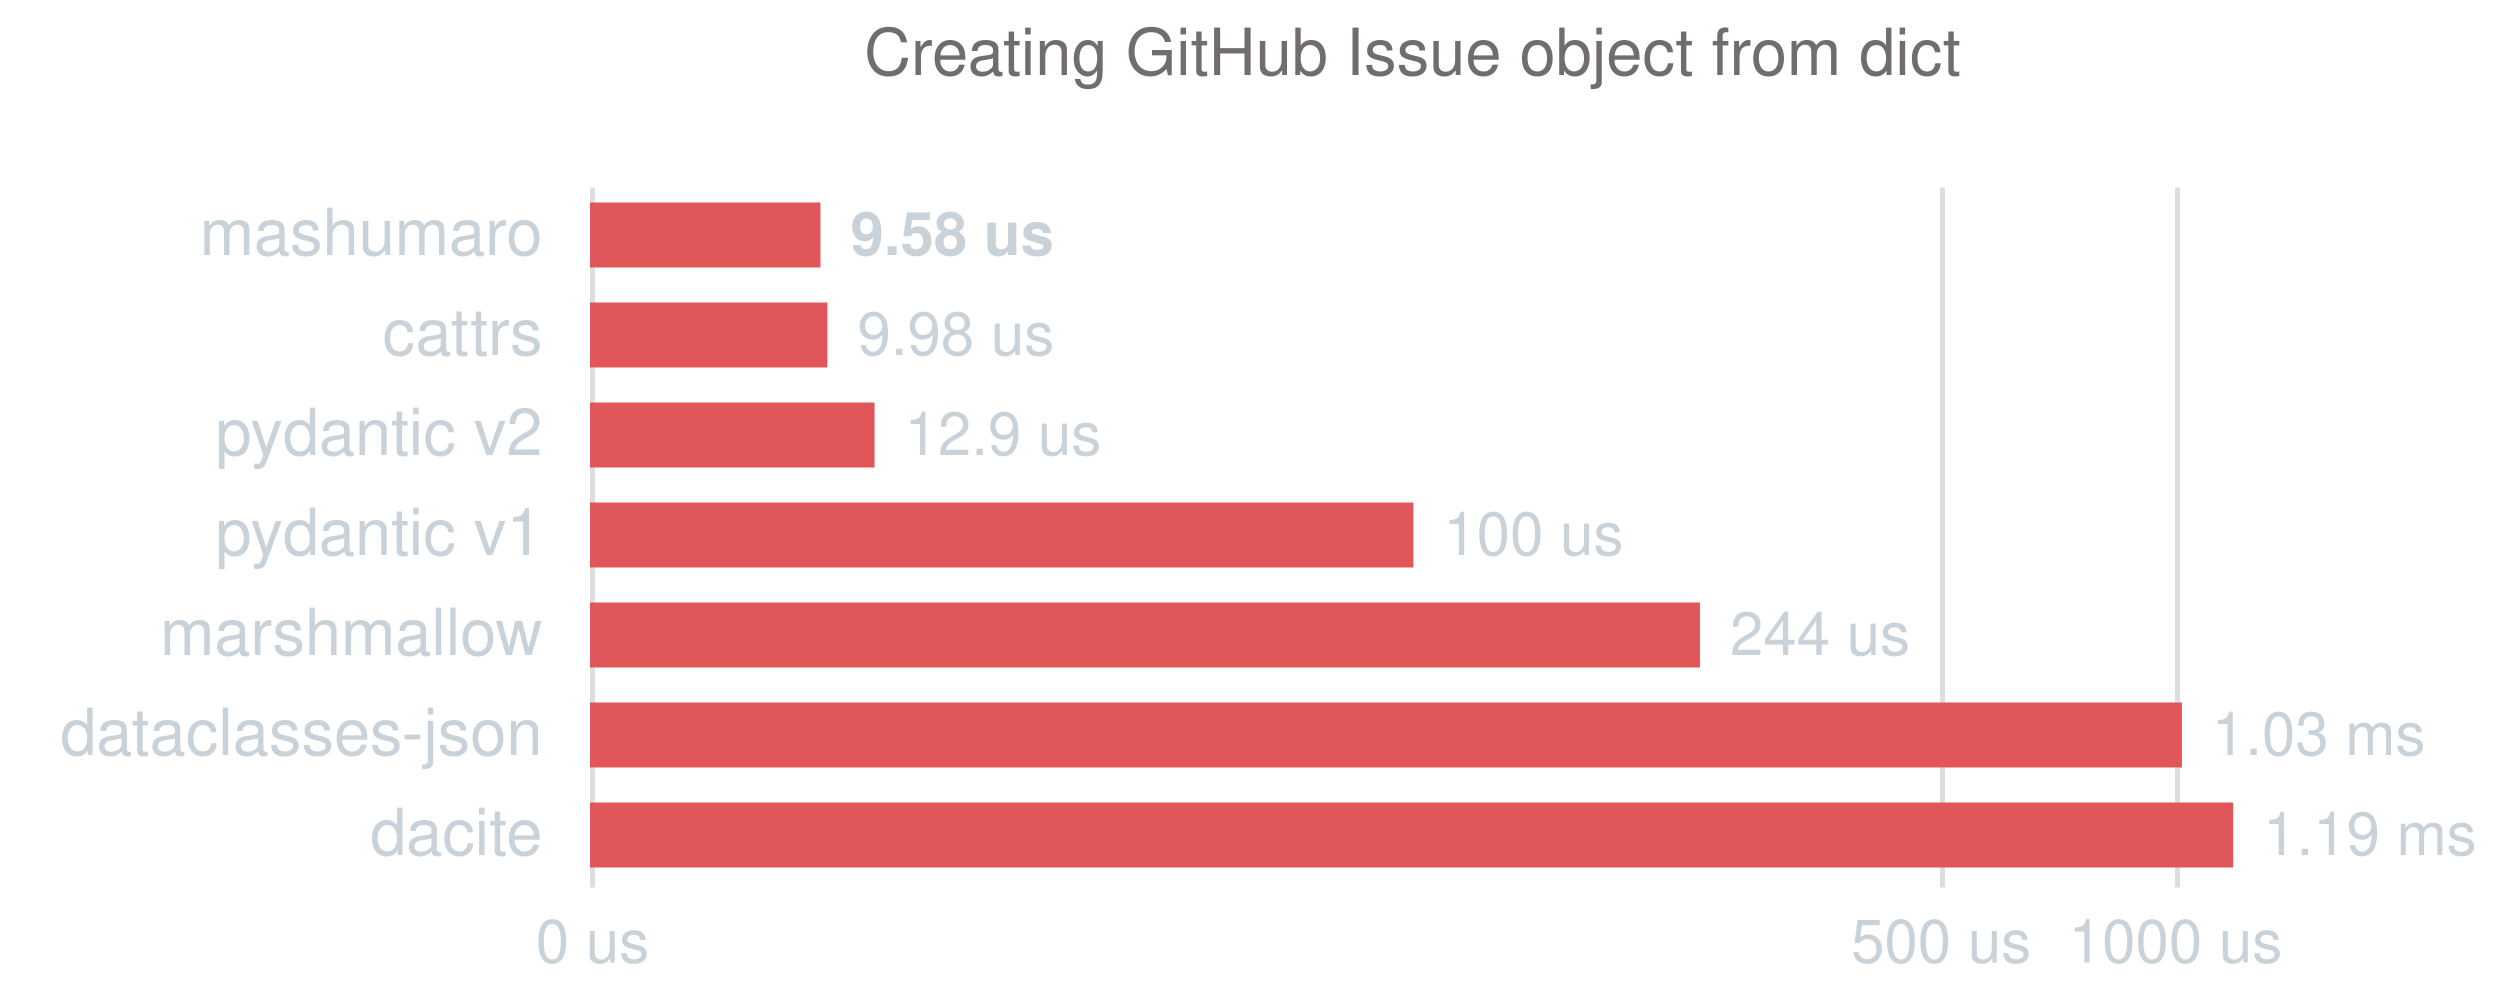
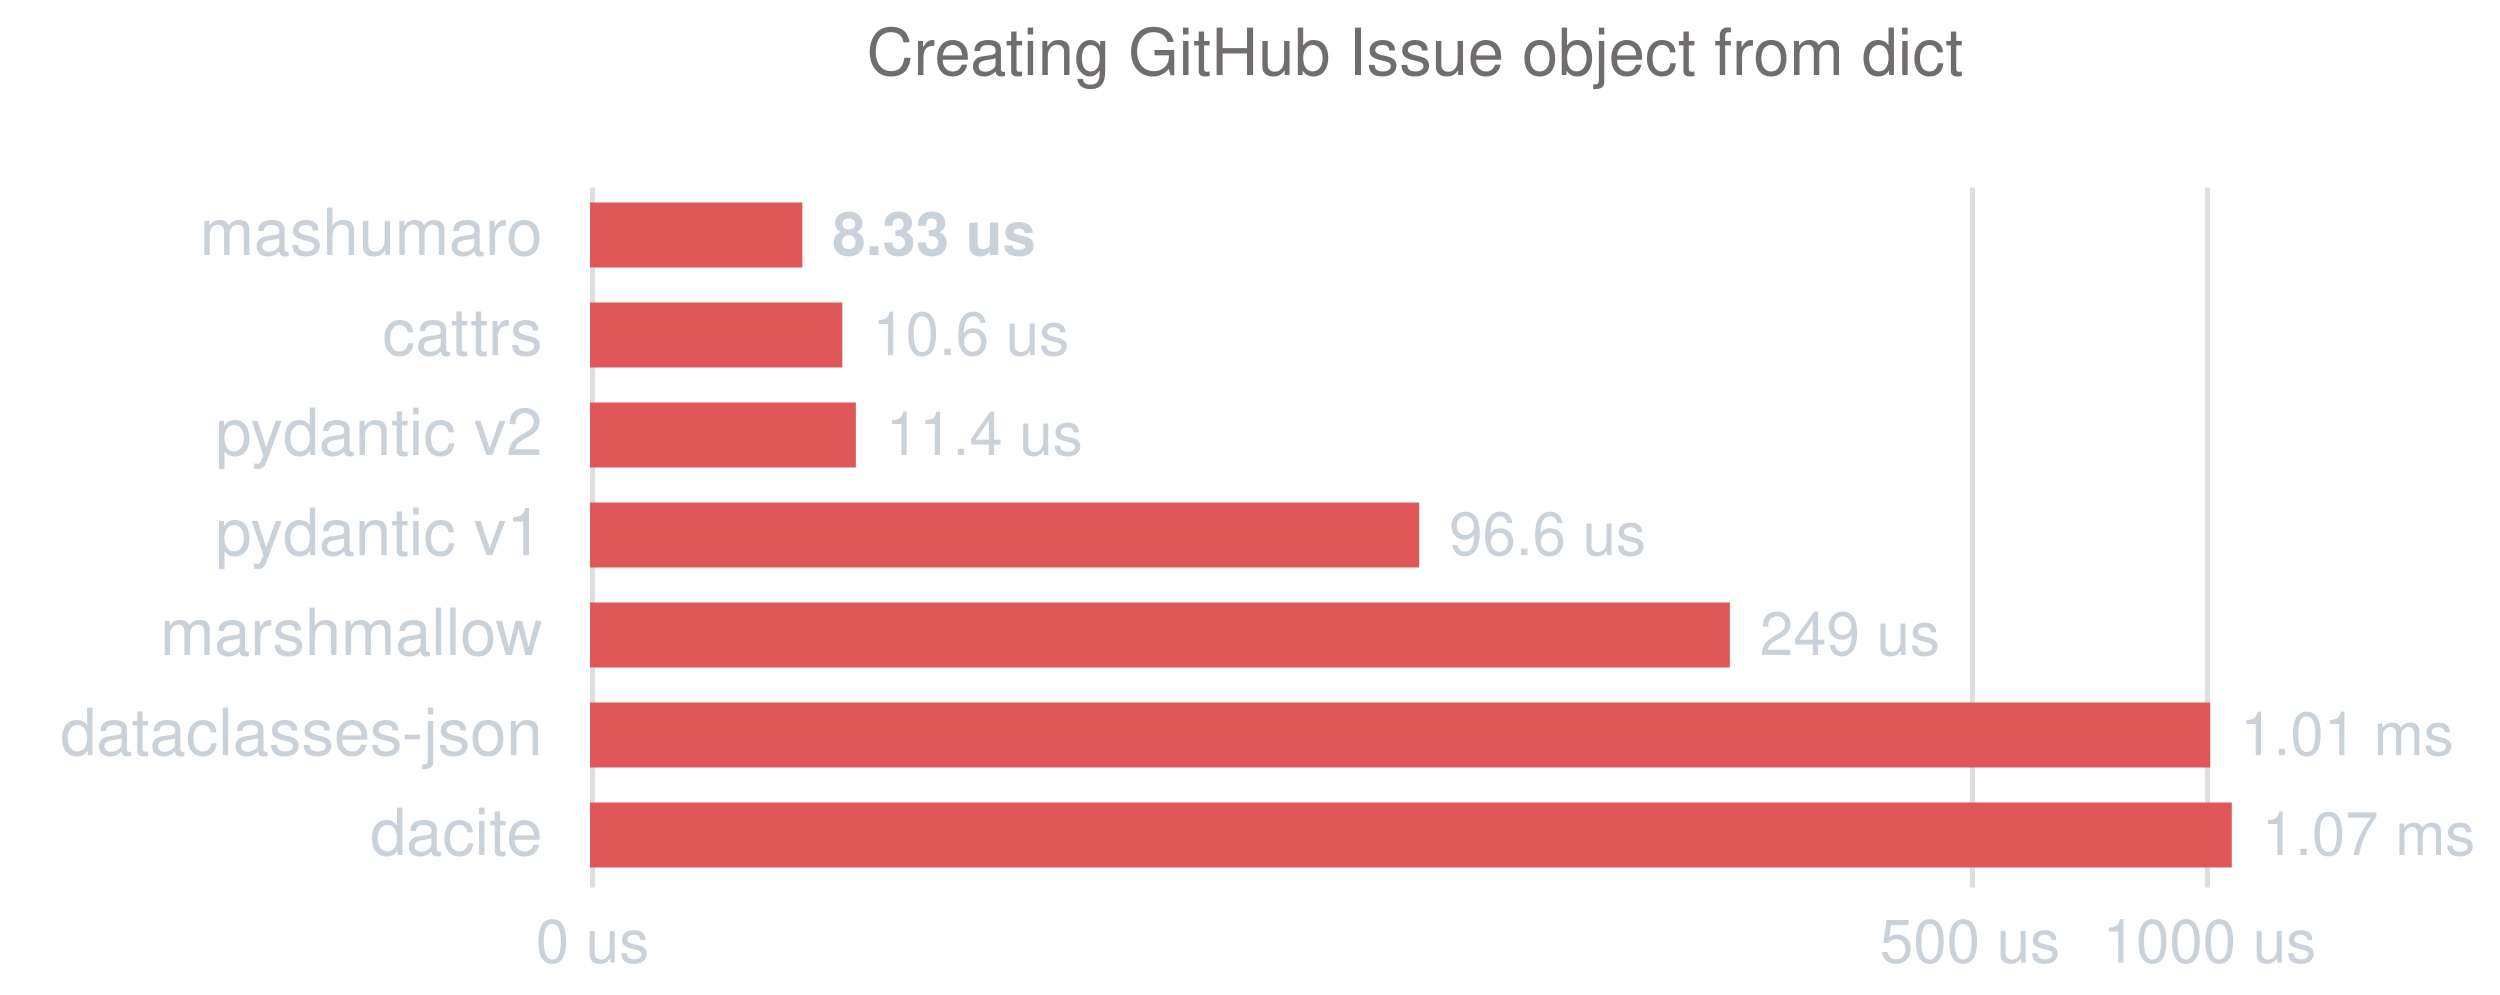
<svg xmlns="http://www.w3.org/2000/svg" version="1.1" class="marks" width="1000" height="398" viewBox="0 0 500 199">
-   <g fill="none" stroke-miterlimit="10" transform="translate(118,37)">
+   <g fill="none" stroke-miterlimit="4" transform="translate(118,37)">
    <g class="mark-group role-frame root" role="graphics-object" aria-roledescription="group mark container">
      <g transform="translate(0,0)">
-         <path class="background" aria-hidden="true" d="M0,0h329v140h-329Z" />
+         <path class="background" aria-hidden="true" d="M0,0h330v140h-330Z" />
        <g>
          <g class="mark-group role-axis" aria-hidden="true">
            <g transform="translate(0.5,140.5)">
              <path class="background" aria-hidden="true" d="M0,0h0v0h0Z" pointer-events="none" />
              <g>
                <g class="mark-rule role-axis-grid" pointer-events="none">
                  <line transform="translate(0,0)" x2="0" y2="-140" stroke="rgba(127,127,127,0.25)" stroke-width="1" opacity="1" />
-                   <line transform="translate(270,0)" x2="0" y2="-140" stroke="rgba(127,127,127,0.25)" stroke-width="1" opacity="1" />
-                   <line transform="translate(317,0)" x2="0" y2="-140" stroke="rgba(127,127,127,0.25)" stroke-width="1" opacity="1" />
+                   <line transform="translate(276,0)" x2="0" y2="-140" stroke="rgba(127,127,127,0.25)" stroke-width="1" opacity="1" />
+                   <line transform="translate(323,0)" x2="0" y2="-140" stroke="rgba(127,127,127,0.25)" stroke-width="1" opacity="1" />
                </g>
              </g>
              <path class="foreground" aria-hidden="true" d="" pointer-events="none" display="none" />
            </g>
          </g>
-           <g class="mark-group role-axis" role="graphics-symbol" aria-roledescription="axis" aria-label="X-axis for a symlog scale with values from 0.0000 to 0.0012">
+           <g class="mark-group role-axis" role="graphics-symbol" aria-roledescription="axis" aria-label="X-axis for a symlog scale with values from 0.0000 to 0.0011">
            <g transform="translate(0.5,140.5)">
              <path class="background" aria-hidden="true" d="M0,0h0v0h0Z" pointer-events="none" />
              <g>
                <g class="mark-rule role-axis-tick" pointer-events="none">
                  <line transform="translate(0,0)" x2="0" y2="0" stroke="rgba(127,127,127,0.25)" stroke-width="1" opacity="1" />
-                   <line transform="translate(270,0)" x2="0" y2="0" stroke="rgba(127,127,127,0.25)" stroke-width="1" opacity="1" />
-                   <line transform="translate(317,0)" x2="0" y2="0" stroke="rgba(127,127,127,0.25)" stroke-width="1" opacity="1" />
+                   <line transform="translate(276,0)" x2="0" y2="0" stroke="rgba(127,127,127,0.25)" stroke-width="1" opacity="1" />
+                   <line transform="translate(323,0)" x2="0" y2="0" stroke="rgba(127,127,127,0.25)" stroke-width="1" opacity="1" />
                </g>
                <g class="mark-text role-axis-label" pointer-events="none">
                  <text text-anchor="middle" transform="translate(0,15)" font-family="-apple-system,BlinkMacSystemFont,&quot;Segoe UI&quot;,Helvetica,Arial,sans-serif,&quot;Apple Color Emoji&quot;,&quot;Segoe UI Emoji&quot;" font-size="12px" fill="#C9D1D9" opacity="1">0 us</text>
-                   <text text-anchor="middle" transform="translate(269.7304,15)" font-family="-apple-system,BlinkMacSystemFont,&quot;Segoe UI&quot;,Helvetica,Arial,sans-serif,&quot;Apple Color Emoji&quot;,&quot;Segoe UI Emoji&quot;" font-size="12px" fill="#C9D1D9" opacity="1">500 us</text>
-                   <text text-anchor="middle" transform="translate(316.6057,15)" font-family="-apple-system,BlinkMacSystemFont,&quot;Segoe UI&quot;,Helvetica,Arial,sans-serif,&quot;Apple Color Emoji&quot;,&quot;Segoe UI Emoji&quot;" font-size="12px" fill="#C9D1D9" opacity="1">1000 us</text>
+                   <text text-anchor="middle" transform="translate(275.5057,15)" font-family="-apple-system,BlinkMacSystemFont,&quot;Segoe UI&quot;,Helvetica,Arial,sans-serif,&quot;Apple Color Emoji&quot;,&quot;Segoe UI Emoji&quot;" font-size="12px" fill="#C9D1D9" opacity="1">500 us</text>
+                   <text text-anchor="middle" transform="translate(323.3846,15)" font-family="-apple-system,BlinkMacSystemFont,&quot;Segoe UI&quot;,Helvetica,Arial,sans-serif,&quot;Apple Color Emoji&quot;,&quot;Segoe UI Emoji&quot;" font-size="12px" fill="#C9D1D9" opacity="1">1000 us</text>
                </g>
              </g>
              <path class="foreground" aria-hidden="true" d="" pointer-events="none" display="none" />
            </g>
          </g>
          <g class="mark-group role-axis" role="graphics-symbol" aria-roledescription="axis" aria-label="Y-axis for a discrete scale with 7 values: mashumaro, cattrs, pydantic v2, pydantic v1, marshmallow, dataclasses-json, dacite">
            <g transform="translate(0.5,0.5)">
              <path class="background" aria-hidden="true" d="M0,0h0v0h0Z" pointer-events="none" />
              <g>
                <g class="mark-text role-axis-label" pointer-events="none">
                  <text text-anchor="end" transform="translate(-10,13.5)" font-family="-apple-system,BlinkMacSystemFont,&quot;Segoe UI&quot;,Helvetica,Arial,sans-serif,&quot;Apple Color Emoji&quot;,&quot;Segoe UI Emoji&quot;" font-size="13px" fill="#C9D1D9" opacity="1">mashumaro</text>
                  <text text-anchor="end" transform="translate(-10,33.5)" font-family="-apple-system,BlinkMacSystemFont,&quot;Segoe UI&quot;,Helvetica,Arial,sans-serif,&quot;Apple Color Emoji&quot;,&quot;Segoe UI Emoji&quot;" font-size="13px" fill="#C9D1D9" opacity="1">cattrs</text>
                  <text text-anchor="end" transform="translate(-10,53.5)" font-family="-apple-system,BlinkMacSystemFont,&quot;Segoe UI&quot;,Helvetica,Arial,sans-serif,&quot;Apple Color Emoji&quot;,&quot;Segoe UI Emoji&quot;" font-size="13px" fill="#C9D1D9" opacity="1">pydantic v2</text>
                  <text text-anchor="end" transform="translate(-10,73.5)" font-family="-apple-system,BlinkMacSystemFont,&quot;Segoe UI&quot;,Helvetica,Arial,sans-serif,&quot;Apple Color Emoji&quot;,&quot;Segoe UI Emoji&quot;" font-size="13px" fill="#C9D1D9" opacity="1">pydantic v1</text>
                  <text text-anchor="end" transform="translate(-10,93.5)" font-family="-apple-system,BlinkMacSystemFont,&quot;Segoe UI&quot;,Helvetica,Arial,sans-serif,&quot;Apple Color Emoji&quot;,&quot;Segoe UI Emoji&quot;" font-size="13px" fill="#C9D1D9" opacity="1">marshmallow</text>
                  <text text-anchor="end" transform="translate(-10,113.5)" font-family="-apple-system,BlinkMacSystemFont,&quot;Segoe UI&quot;,Helvetica,Arial,sans-serif,&quot;Apple Color Emoji&quot;,&quot;Segoe UI Emoji&quot;" font-size="13px" fill="#C9D1D9" opacity="1">dataclasses-json</text>
                  <text text-anchor="end" transform="translate(-10,133.5)" font-family="-apple-system,BlinkMacSystemFont,&quot;Segoe UI&quot;,Helvetica,Arial,sans-serif,&quot;Apple Color Emoji&quot;,&quot;Segoe UI Emoji&quot;" font-size="13px" fill="#C9D1D9" opacity="1">dacite</text>
                </g>
              </g>
              <path class="foreground" aria-hidden="true" d="" pointer-events="none" display="none" />
            </g>
          </g>
          <g class="mark-rect role-mark layer_0_marks" role="graphics-object" aria-roledescription="rect mark container">
-             <path aria-label="time: 0.0000095782038819; library: mashumaro" role="graphics-symbol" aria-roledescription="bar" d="M0,3.5h46.089v13h-46.089Z" fill="#E15759" />
-             <path aria-label="time: 0.00000998090493766; library: cattrs" role="graphics-symbol" aria-roledescription="bar" d="M0,23.5h47.486v13h-47.486Z" fill="#E15759" />
-             <path aria-label="time: 0.0000129218523744; library: pydantic v2" role="graphics-symbol" aria-roledescription="bar" d="M0,43.5h56.906v13h-56.906Z" fill="#E15759" />
-             <path aria-label="time: 0.000100270181659; library: pydantic v1" role="graphics-symbol" aria-roledescription="bar" d="M0,63.5h164.668v13h-164.668Z" fill="#E15759" />
-             <path aria-label="time: 0.000244296351396; library: marshmallow" role="graphics-symbol" aria-roledescription="bar" d="M0,83.5h221.99v13h-221.99Z" fill="#E15759" />
-             <path aria-label="time: 0.00102654809583; library: dataclasses-json" role="graphics-symbol" aria-roledescription="bar" d="M0,103.5h318.386v13h-318.386Z" fill="#E15759" />
-             <path aria-label="time: 0.00119359538294; library: dacite" role="graphics-symbol" aria-roledescription="bar" d="M0,123.5h328.636v13h-328.636Z" fill="#E15759" />
+             <path aria-label="time: 0.00000833297064209; library: mashumaro" role="graphics-symbol" aria-roledescription="bar" d="M0,3.5h42.471v13h-42.471Z" fill="#E15759" />
+             <path aria-label="time: 0.0000105501188914; library: cattrs" role="graphics-symbol" aria-roledescription="bar" d="M0,23.5h50.471v13h-50.471Z" fill="#E15759" />
+             <path aria-label="time: 0.0000113591803243; library: pydantic v2" role="graphics-symbol" aria-roledescription="bar" d="M0,43.5h53.176v13h-53.176Z" fill="#E15759" />
+             <path aria-label="time: 0.0000966146487954; library: pydantic v1" role="graphics-symbol" aria-roledescription="bar" d="M0,63.5h165.832v13h-165.832Z" fill="#E15759" />
+             <path aria-label="time: 0.000248781122624; library: marshmallow" role="graphics-symbol" aria-roledescription="bar" d="M0,83.5h227.968v13h-227.968Z" fill="#E15759" />
+             <path aria-label="time: 0.00100958747813; library: dataclasses-json" role="graphics-symbol" aria-roledescription="bar" d="M0,103.5h324.047v13h-324.047Z" fill="#E15759" />
+             <path aria-label="time: 0.00107435474219; library: dacite" role="graphics-symbol" aria-roledescription="bar" d="M0,123.5h328.362v13h-328.362Z" fill="#E15759" />
          </g>
          <g class="mark-text role-mark layer_1_marks" role="graphics-object" aria-roledescription="text mark container">
-             <text aria-label="time: 0.00000998090493766; library: cattrs; timeFormat: 9.98 us" role="graphics-symbol" aria-roledescription="text mark" text-anchor="start" transform="translate(53.48563,34)" font-family="-apple-system,BlinkMacSystemFont,&quot;Segoe UI&quot;,Helvetica,Arial,sans-serif,&quot;Apple Color Emoji&quot;,&quot;Segoe UI Emoji&quot;" font-size="12px" fill="#C9D1D9">9.98 us</text>
-             <text aria-label="time: 0.0000129218523744; library: pydantic v2; timeFormat: 12.9 us" role="graphics-symbol" aria-roledescription="text mark" text-anchor="start" transform="translate(62.9056,54)" font-family="-apple-system,BlinkMacSystemFont,&quot;Segoe UI&quot;,Helvetica,Arial,sans-serif,&quot;Apple Color Emoji&quot;,&quot;Segoe UI Emoji&quot;" font-size="12px" fill="#C9D1D9">12.9 us</text>
-             <text aria-label="time: 0.000100270181659; library: pydantic v1; timeFormat: 100 us" role="graphics-symbol" aria-roledescription="text mark" text-anchor="start" transform="translate(170.6683,74)" font-family="-apple-system,BlinkMacSystemFont,&quot;Segoe UI&quot;,Helvetica,Arial,sans-serif,&quot;Apple Color Emoji&quot;,&quot;Segoe UI Emoji&quot;" font-size="12px" fill="#C9D1D9">100 us</text>
-             <text aria-label="time: 0.000244296351396; library: marshmallow; timeFormat: 244 us" role="graphics-symbol" aria-roledescription="text mark" text-anchor="start" transform="translate(227.9897,94)" font-family="-apple-system,BlinkMacSystemFont,&quot;Segoe UI&quot;,Helvetica,Arial,sans-serif,&quot;Apple Color Emoji&quot;,&quot;Segoe UI Emoji&quot;" font-size="12px" fill="#C9D1D9">244 us</text>
-             <text aria-label="time: 0.00102654809583; library: dataclasses-json; timeFormat: 1.03 ms" role="graphics-symbol" aria-roledescription="text mark" text-anchor="start" transform="translate(324.3856,114)" font-family="-apple-system,BlinkMacSystemFont,&quot;Segoe UI&quot;,Helvetica,Arial,sans-serif,&quot;Apple Color Emoji&quot;,&quot;Segoe UI Emoji&quot;" font-size="12px" fill="#C9D1D9">1.03 ms</text>
-             <text aria-label="time: 0.00119359538294; library: dacite; timeFormat: 1.19 ms" role="graphics-symbol" aria-roledescription="text mark" text-anchor="start" transform="translate(334.6359,134)" font-family="-apple-system,BlinkMacSystemFont,&quot;Segoe UI&quot;,Helvetica,Arial,sans-serif,&quot;Apple Color Emoji&quot;,&quot;Segoe UI Emoji&quot;" font-size="12px" fill="#C9D1D9">1.19 ms</text>
+             <text aria-label="time: 0.0000105501188914; library: cattrs; timeFormat: 10.6 us" role="graphics-symbol" aria-roledescription="text mark" text-anchor="start" transform="translate(56.47063,34)" font-family="-apple-system,BlinkMacSystemFont,&quot;Segoe UI&quot;,Helvetica,Arial,sans-serif,&quot;Apple Color Emoji&quot;,&quot;Segoe UI Emoji&quot;" font-size="12px" fill="#C9D1D9">10.6 us</text>
+             <text aria-label="time: 0.0000113591803243; library: pydantic v2; timeFormat: 11.4 us" role="graphics-symbol" aria-roledescription="text mark" text-anchor="start" transform="translate(59.1764,54)" font-family="-apple-system,BlinkMacSystemFont,&quot;Segoe UI&quot;,Helvetica,Arial,sans-serif,&quot;Apple Color Emoji&quot;,&quot;Segoe UI Emoji&quot;" font-size="12px" fill="#C9D1D9">11.4 us</text>
+             <text aria-label="time: 0.0000966146487954; library: pydantic v1; timeFormat: 96.6 us" role="graphics-symbol" aria-roledescription="text mark" text-anchor="start" transform="translate(171.8318,74)" font-family="-apple-system,BlinkMacSystemFont,&quot;Segoe UI&quot;,Helvetica,Arial,sans-serif,&quot;Apple Color Emoji&quot;,&quot;Segoe UI Emoji&quot;" font-size="12px" fill="#C9D1D9">96.6 us</text>
+             <text aria-label="time: 0.000248781122624; library: marshmallow; timeFormat: 249 us" role="graphics-symbol" aria-roledescription="text mark" text-anchor="start" transform="translate(233.9678,94)" font-family="-apple-system,BlinkMacSystemFont,&quot;Segoe UI&quot;,Helvetica,Arial,sans-serif,&quot;Apple Color Emoji&quot;,&quot;Segoe UI Emoji&quot;" font-size="12px" fill="#C9D1D9">249 us</text>
+             <text aria-label="time: 0.00100958747813; library: dataclasses-json; timeFormat: 1.01 ms" role="graphics-symbol" aria-roledescription="text mark" text-anchor="start" transform="translate(330.0467,114)" font-family="-apple-system,BlinkMacSystemFont,&quot;Segoe UI&quot;,Helvetica,Arial,sans-serif,&quot;Apple Color Emoji&quot;,&quot;Segoe UI Emoji&quot;" font-size="12px" fill="#C9D1D9">1.01 ms</text>
+             <text aria-label="time: 0.00107435474219; library: dacite; timeFormat: 1.07 ms" role="graphics-symbol" aria-roledescription="text mark" text-anchor="start" transform="translate(334.3621,134)" font-family="-apple-system,BlinkMacSystemFont,&quot;Segoe UI&quot;,Helvetica,Arial,sans-serif,&quot;Apple Color Emoji&quot;,&quot;Segoe UI Emoji&quot;" font-size="12px" fill="#C9D1D9">1.07 ms</text>
          </g>
          <g class="mark-text role-mark layer_2_marks" role="graphics-object" aria-roledescription="text mark container">
-             <text aria-label="time: 0.0000095782038819; library: mashumaro; timeFormat: 9.58 us" role="graphics-symbol" aria-roledescription="text mark" text-anchor="start" transform="translate(52.08889,14)" font-family="-apple-system,BlinkMacSystemFont,&quot;Segoe UI&quot;,Helvetica,Arial,sans-serif,&quot;Apple Color Emoji&quot;,&quot;Segoe UI Emoji&quot;" font-size="12px" font-weight="bold" fill="#C9D1D9">9.58 us</text>
+             <text aria-label="time: 0.00000833297064209; library: mashumaro; timeFormat: 8.33 us" role="graphics-symbol" aria-roledescription="text mark" text-anchor="start" transform="translate(48.47096,14)" font-family="-apple-system,BlinkMacSystemFont,&quot;Segoe UI&quot;,Helvetica,Arial,sans-serif,&quot;Apple Color Emoji&quot;,&quot;Segoe UI Emoji&quot;" font-size="12px" font-weight="bold" fill="#C9D1D9">8.33 us</text>
          </g>
          <g class="mark-group role-title">
-             <g transform="translate(164.5,-17)">
+             <g transform="translate(165,-17)">
              <path class="background" aria-hidden="true" d="M0,0h0v0h0Z" pointer-events="none" />
              <g>
                <g class="mark-text role-title-text" role="graphics-symbol" aria-roledescription="title" aria-label="Title text 'Creating GitHub Issue object from dict'" pointer-events="none">
                  <text text-anchor="middle" transform="translate(0,-5)" font-family="-apple-system,BlinkMacSystemFont,&quot;Segoe UI&quot;,Helvetica,Arial,sans-serif,&quot;Apple Color Emoji&quot;,&quot;Segoe UI Emoji&quot;" font-size="13px" font-weight="normal" fill="#706D6C" opacity="1">Creating GitHub Issue object from dict</text>
                </g>
              </g>
              <path class="foreground" aria-hidden="true" d="" pointer-events="none" display="none" />
            </g>
          </g>
        </g>
        <path class="foreground" aria-hidden="true" d="" display="none" />
      </g>
    </g>
  </g>
</svg>
